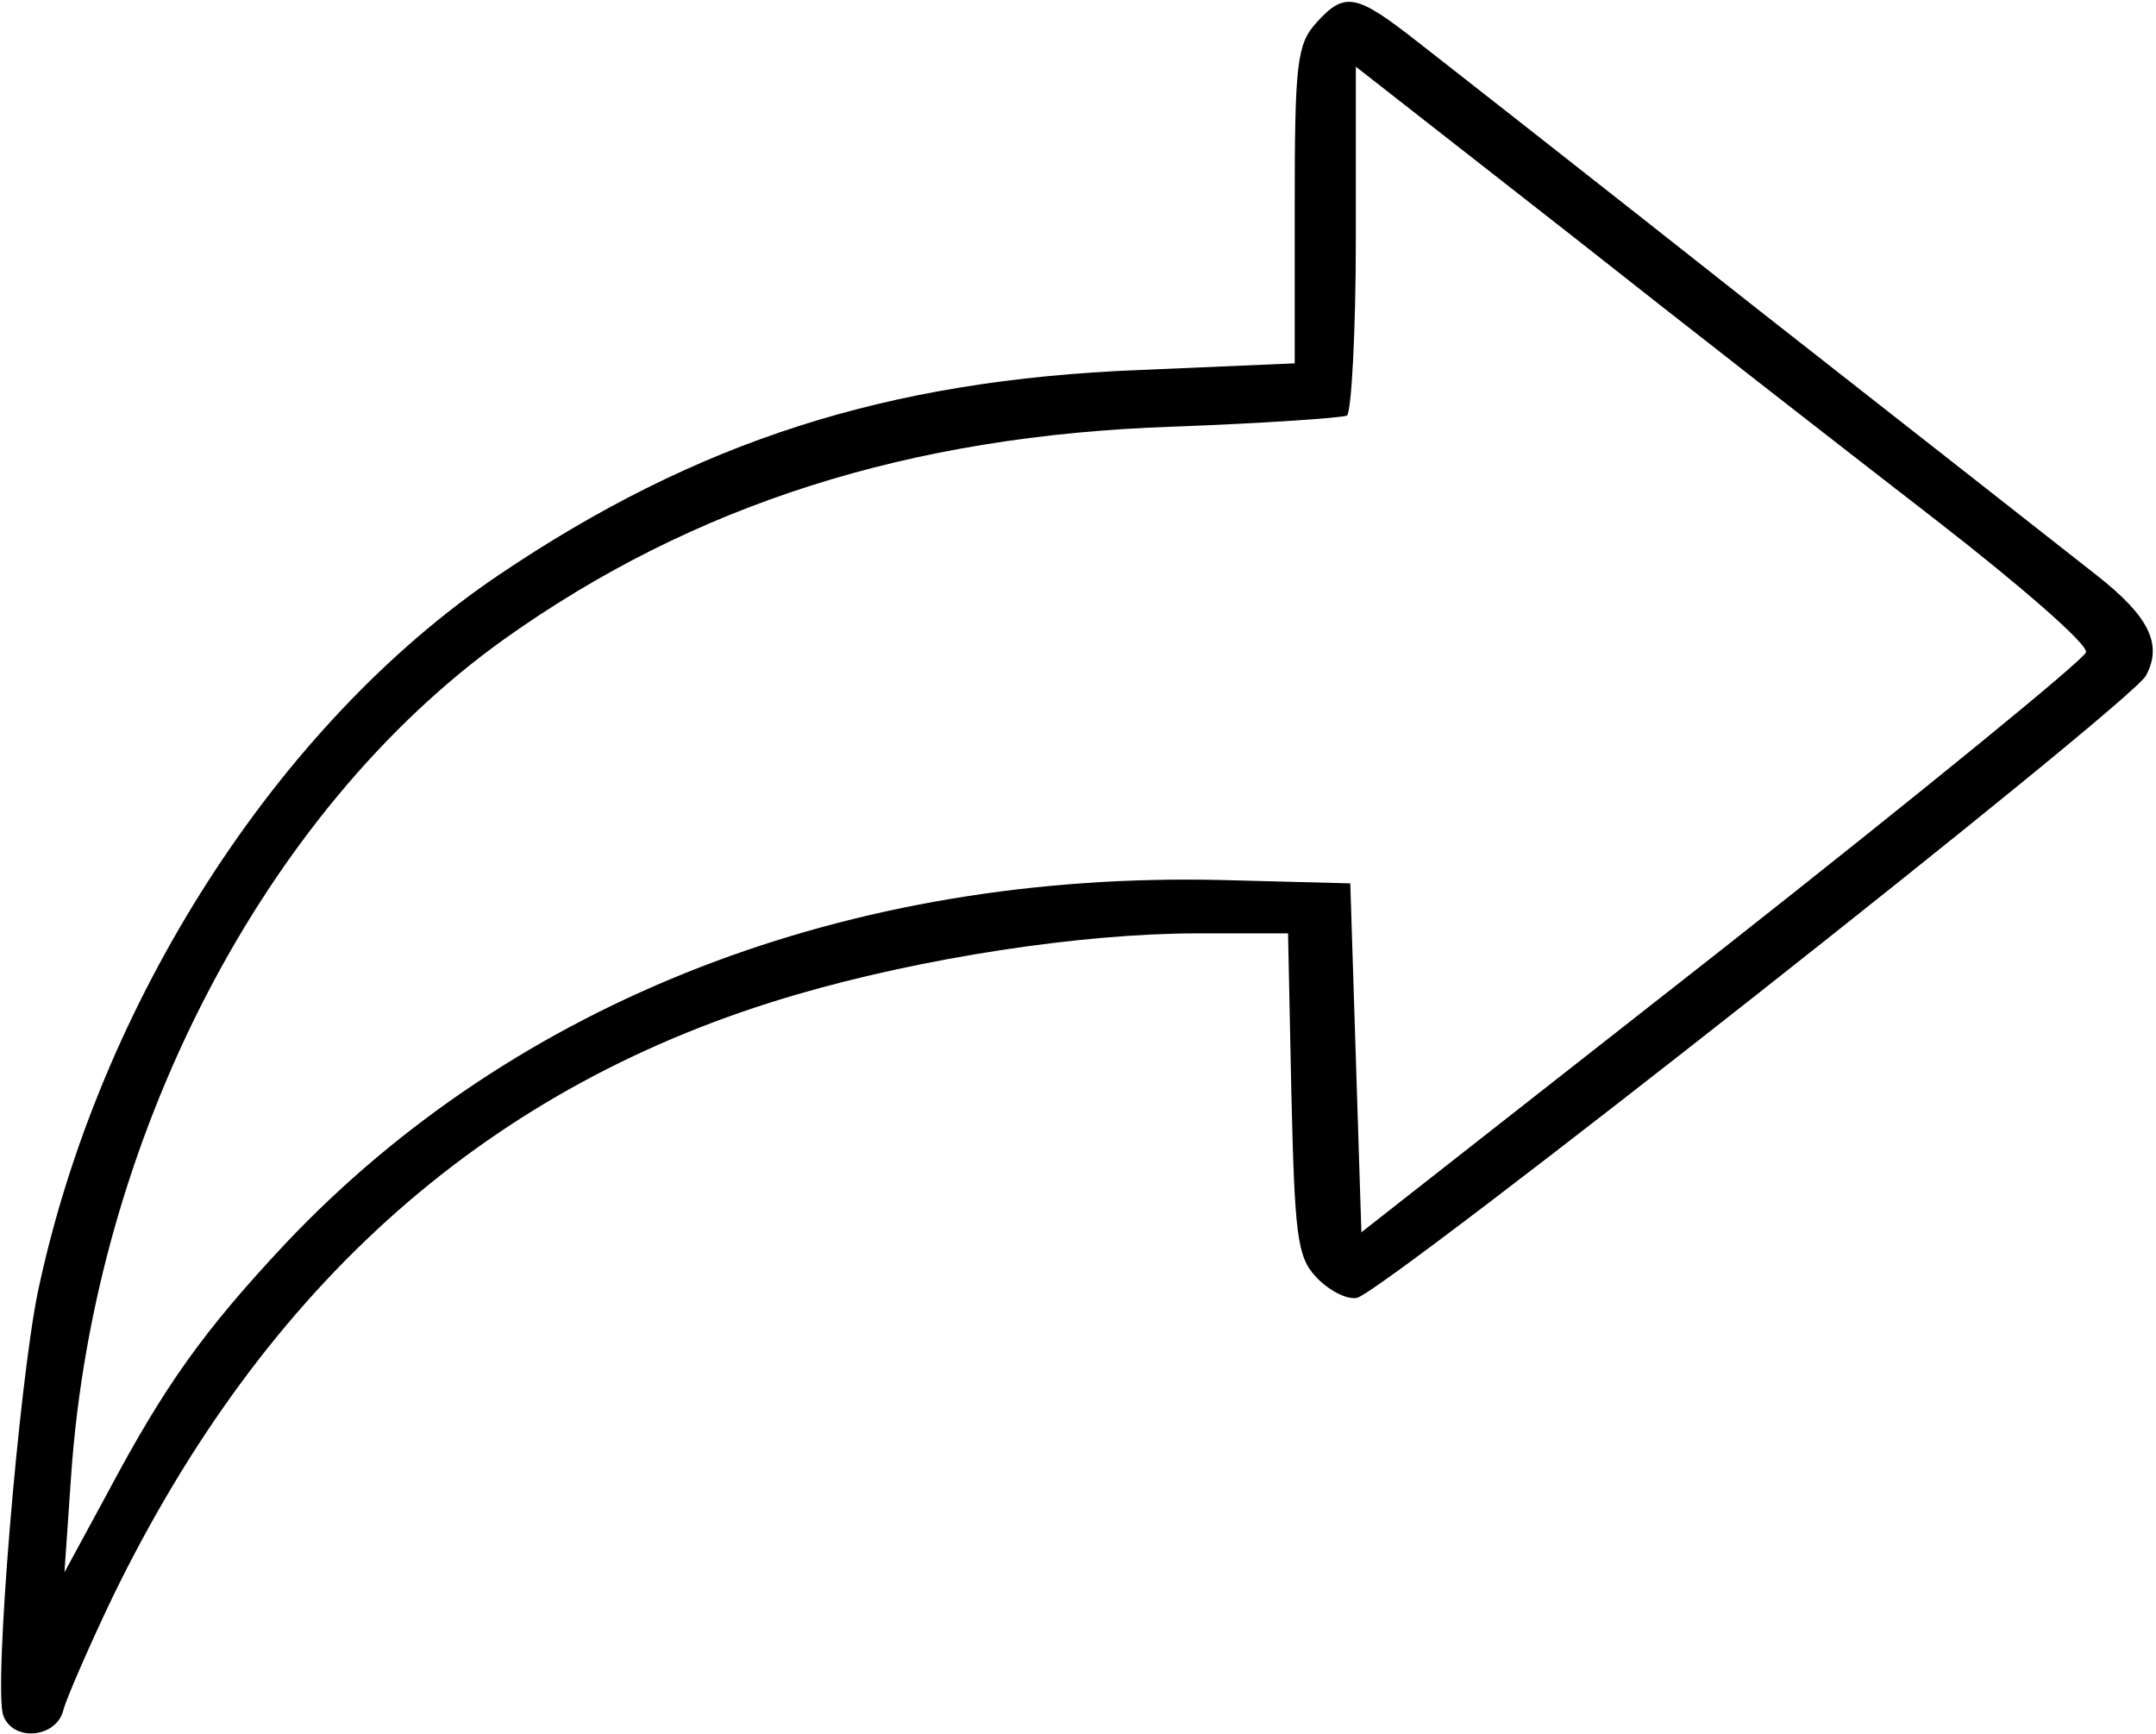
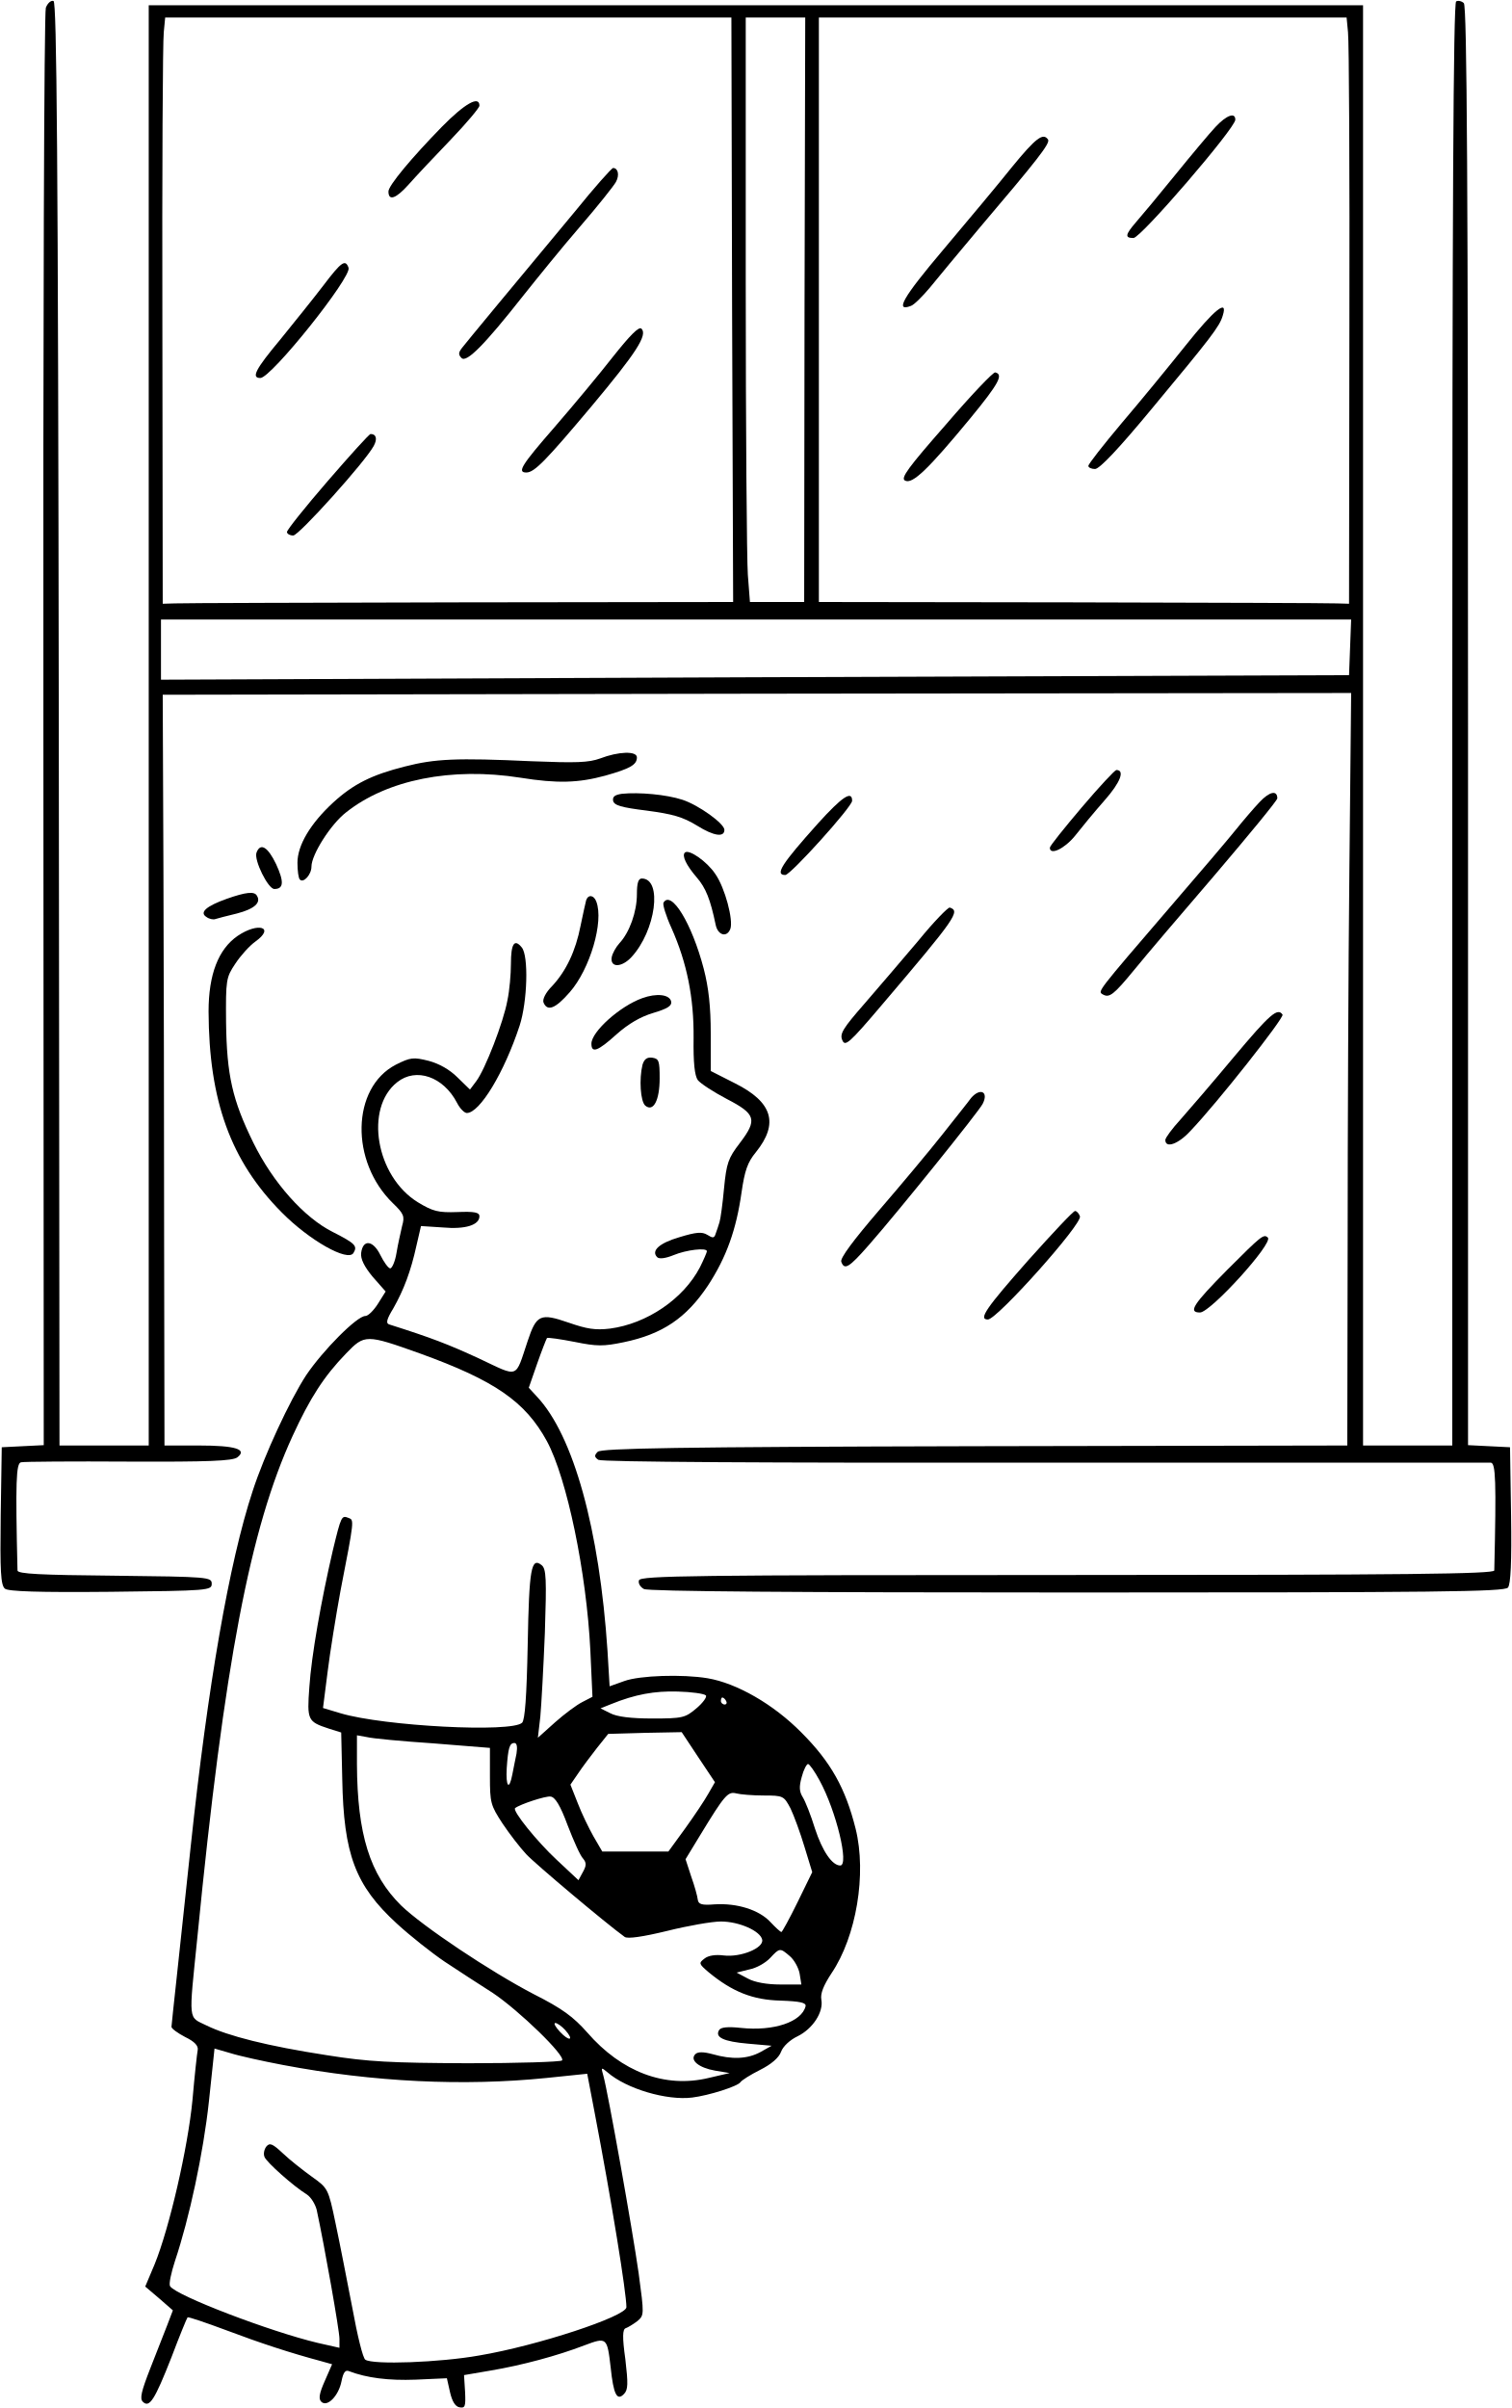
- <svg xmlns="http://www.w3.org/2000/svg" version="1.0" width="194pt" height="156pt" viewBox="0 0 194 156" preserveAspectRatio="xMidYMid meet">
-   <g transform="translate(0,156) scale(0.1,-0.1)" fill="#000000" stroke="none">
-     <path d="M1184 1539 c-17 -19 -19 -37 -19 -164 l0 -142 -140 -6 c-227 -9 -398 -64 -577 -185 -198 -134 -359 -384 -414 -645 -17 -83 -40 -358 -31 -381 9 -24 48 -20 54 5 3 11 23 57 44 101 138 284 341 463 616 543 113 33 256 55 360 55 l82 0 3 -144 c3 -126 5 -147 22 -165 11 -12 28 -21 37 -19 23 4 697 535 710 560 15 28 3 53 -44 90 -23 18 -159 125 -302 237 -143 113 -282 222 -309 243 -56 44 -66 46 -92 17z m558 -447 c76 -59 137 -112 135 -119 -1 -6 -148 -126 -327 -267 l-325 -255 -5 157 -5 157 -115 3 c-336 8 -636 -108 -843 -327 -74 -79 -109 -128 -161 -226 l-38 -70 6 87 c21 303 173 598 390 753 170 121 364 183 601 191 82 3 153 8 157 10 4 3 8 75 8 160 l0 154 193 -151 c105 -83 254 -199 329 -257z" />
+ <svg xmlns="http://www.w3.org/2000/svg" version="1.0" width="432pt" height="688pt" viewBox="0 0 432 688" preserveAspectRatio="xMidYMid meet">
+   <g transform="translate(0,688) scale(0.1,-0.1)" fill="#000000" stroke="none">
+     <path d="M131 6858 c-5 -13 -8 -901 -7 -2065 l1 -2042 -60 -3 -60 -3 -3 -196 c-2 -158 0 -198 12 -208 9 -8 95 -11 302 -9 281 3 289 4 289 23 0 19 -8 20 -277 23 -212 2 -278 5 -278 15 -6 254 -4 306 10 309 8 2 147 3 308 2 229 -1 296 2 310 12 30 23 -5 34 -110 34 l-98 0 -1 573 c0 314 -1 797 -2 1072 l-2 500 1698 3 1698 2 -5 -502 c-3 -277 -5 -761 -5 -1075 l-1 -573 -1065 -2 c-853 -2 -1067 -6 -1077 -16 -10 -10 -10 -15 2 -23 10 -6 467 -9 1275 -8 693 0 1267 0 1275 0 14 -1 16 -51 10 -308 0 -10 -251 -13 -1219 -13 -1069 0 -1220 -2 -1225 -15 -3 -8 3 -19 14 -25 12 -7 432 -10 1238 -10 1024 0 1221 2 1231 14 8 9 11 73 9 207 l-3 194 -60 3 -60 3 0 2054 c0 1548 -3 2057 -12 2066 -6 6 -16 8 -22 5 -8 -5 -11 -594 -11 -2067 l0 -2059 -127 0 -128 0 0 2057 0 2058 -1735 0 -1735 0 0 -2058 0 -2057 -127 0 -128 0 -2 2062 c-2 1633 -6 2062 -15 2065 -7 3 -17 -6 -22 -19z m1961 -863 l3 -835 -780 -1 c-429 -1 -796 -2 -815 -3 l-35 -1 -1 795 c-1 437 1 814 4 838 l4 42 809 0 809 0 2 -835z m207 0 l-1 -835 -78 0 -77 0 -6 78 c-3 42 -6 418 -6 835 l0 757 85 0 85 0 -2 -835z m1553 793 c3 -24 5 -401 4 -838 l-1 -795 -35 1 c-19 1 -360 2 -757 3 l-723 1 0 835 0 835 754 0 754 0 4 -42z m6 -1757 l-3 -80 -1697 -6 -1698 -7 0 86 0 86 1700 0 1701 0 -3 -79z" />
+     <path d="M1263 6518 c-86 -88 -153 -168 -153 -185 0 -28 21 -21 57 19 21 24 75 81 121 129 45 47 82 91 82 97 0 30 -42 6 -107 -60z" />
+     <path d="M1644 6277 c-189 -227 -309 -372 -323 -390 -11 -14 -12 -20 -2 -30 14 -14 65 37 176 178 39 49 111 138 162 197 51 59 97 117 103 128 11 20 6 40 -8 40 -4 0 -53 -55 -108 -123z" />
+     <path d="M923 6063 c-29 -38 -84 -106 -122 -153 -71 -85 -84 -110 -57 -110 31 0 262 289 252 315 -9 25 -20 18 -73 -52z" />
+     <path d="M1751 5860 c-39 -50 -114 -140 -166 -200 -95 -109 -108 -130 -81 -130 23 0 55 33 187 190 128 153 160 203 142 221 -7 7 -32 -18 -82 -81z" />
+     <path d="M936 5505 c-64 -74 -116 -139 -116 -145 0 -5 8 -10 18 -10 16 0 206 211 230 256 11 20 7 34 -9 34 -4 0 -59 -61 -123 -135z" />
+     <path d="M3474 6518 c-17 -18 -69 -80 -116 -138 -47 -58 -97 -118 -112 -135 -31 -36 -32 -45 -7 -45 21 0 291 314 291 338 0 22 -25 13 -56 -20z" />
+     <path d="M2892 6403 c-39 -49 -128 -155 -197 -237 -115 -136 -139 -178 -92 -160 9 3 33 27 54 52 21 26 85 103 143 172 164 193 201 240 195 251 -14 21 -35 5 -103 -78z" />
+     <path d="M3388 5893 c-48 -60 -129 -159 -182 -221 -53 -63 -96 -118 -96 -123 0 -5 9 -9 19 -9 13 0 67 57 163 173 168 202 193 234 202 265 16 50 -24 18 -106 -85z" />
+     <path d="M2703 5667 c-108 -123 -130 -153 -117 -160 21 -12 67 33 186 177 83 101 96 126 72 132 -5 2 -69 -65 -141 -149z" />
+     <path d="M1715 4713 c-33 -12 -69 -13 -195 -8 -217 10 -277 7 -363 -15 -95 -24 -147 -50 -205 -103 -65 -60 -102 -122 -102 -172 0 -23 3 -45 7 -48 10 -11 33 14 33 37 0 34 55 121 99 155 117 93 301 130 498 99 106 -17 166 -15 243 6 71 20 90 31 90 52 0 19 -53 17 -105 -3z" />
+     <path d="M3091 4573 c-50 -59 -91 -110 -91 -115 0 -23 42 -3 72 34 18 23 56 69 85 102 45 51 58 86 33 86 -4 0 -49 -48 -99 -107z" />
+     <path d="M1777 4612 c-20 -3 -27 -8 -25 -20 3 -13 23 -19 96 -28 75 -10 103 -18 144 -43 48 -30 78 -34 78 -12 0 18 -74 71 -120 86 -46 15 -124 22 -173 17z" />
+     <path d="M3599 4588 c-17 -18 -47 -53 -67 -78 -20 -25 -104 -124 -187 -220 -214 -249 -208 -242 -194 -251 19 -11 31 -2 91 71 29 36 133 158 231 272 97 114 177 211 177 217 0 24 -22 20 -51 -11z" />
+     <path d="M2338 4528 c-104 -116 -125 -148 -94 -148 15 0 191 195 191 212 0 31 -29 11 -97 -64z" />
+     <path d="M733 4444 c-8 -21 33 -104 51 -104 27 0 28 21 5 71 -24 50 -45 62 -56 33z" />
+     <path d="M1957 4444 c-9 -9 4 -36 34 -71 26 -30 39 -63 54 -135 6 -30 32 -38 42 -12 9 25 -15 117 -43 157 -24 36 -76 72 -87 61z" />
+     <path d="M1820 4325 c0 -50 -21 -109 -50 -140 -10 -11 -20 -29 -22 -40 -5 -30 28 -30 56 0 70 75 90 225 30 225 -10 0 -14 -13 -14 -45z" />
+     <path d="M648 4312 c-59 -21 -79 -39 -58 -52 8 -6 20 -8 25 -6 6 2 33 9 62 16 50 13 70 31 57 51 -7 13 -32 10 -86 -9z" />
+     <path d="M1675 4308 c-2 -7 -9 -40 -16 -73 -14 -72 -41 -129 -81 -172 -19 -19 -28 -38 -25 -47 11 -27 34 -18 75 29 58 66 98 202 76 259 -7 19 -23 21 -29 4z" />
+     <path d="M1896 4301 c-3 -5 7 -38 23 -73 44 -99 64 -198 63 -314 -1 -71 3 -107 12 -120 8 -10 45 -34 83 -54 83 -43 88 -59 37 -126 -33 -43 -38 -57 -45 -129 -4 -44 -10 -88 -13 -97 -3 -10 -8 -25 -11 -33 -4 -13 -8 -13 -24 -3 -15 9 -31 8 -80 -7 -58 -17 -81 -39 -63 -57 6 -6 25 -3 47 6 36 15 95 22 95 11 0 -3 -9 -24 -20 -46 -47 -90 -151 -161 -257 -175 -42 -5 -66 -1 -118 17 -81 28 -92 23 -117 -52 -37 -110 -23 -105 -140 -50 -87 40 -133 58 -256 97 -10 3 -7 15 12 46 30 53 50 106 66 179 l13 56 62 -4 c65 -6 105 7 105 32 0 11 -14 14 -63 12 -55 -2 -70 2 -113 28 -120 74 -153 269 -59 343 54 43 132 16 171 -59 8 -16 21 -29 28 -29 37 0 107 116 151 250 22 68 26 199 6 223 -21 26 -31 11 -31 -47 0 -29 -4 -76 -10 -104 -11 -62 -64 -198 -89 -231 l-18 -24 -36 35 c-22 22 -52 39 -82 47 -44 11 -52 10 -94 -11 -127 -66 -131 -277 -8 -396 31 -30 34 -37 26 -65 -4 -18 -12 -52 -16 -77 -4 -25 -13 -44 -18 -44 -6 1 -18 18 -28 38 -21 43 -50 46 -55 6 -2 -17 9 -39 33 -68 l37 -42 -22 -35 c-12 -19 -28 -35 -36 -35 -24 0 -121 -98 -169 -169 -47 -72 -120 -229 -153 -331 -67 -203 -128 -555 -177 -1015 -14 -132 -32 -300 -40 -374 -8 -74 -15 -138 -15 -142 0 -5 18 -18 39 -29 27 -13 38 -25 36 -37 -2 -10 -9 -74 -15 -143 -13 -136 -66 -366 -108 -469 l-27 -64 40 -34 39 -34 -16 -42 c-9 -23 -31 -79 -49 -125 -25 -64 -30 -85 -21 -94 19 -19 34 5 82 127 23 61 44 112 46 114 2 2 52 -15 111 -37 98 -37 184 -65 270 -88 l32 -9 -21 -48 c-16 -36 -18 -51 -10 -59 17 -17 50 17 58 59 5 25 11 33 22 28 50 -19 112 -27 190 -24 l89 4 9 -40 c6 -26 15 -41 27 -43 16 -3 18 2 16 44 l-3 48 76 13 c89 15 190 42 268 72 64 24 65 23 75 -63 8 -77 18 -97 38 -76 12 12 12 30 4 99 -9 64 -8 86 1 89 6 2 21 11 33 20 20 17 20 18 4 137 -17 121 -88 519 -101 565 -7 24 -6 24 12 9 54 -47 169 -81 242 -72 48 6 130 32 138 44 3 5 28 21 56 35 32 16 54 35 60 52 6 16 26 34 47 44 43 21 75 69 68 105 -3 17 6 40 29 75 71 105 101 284 69 413 -29 116 -71 191 -155 275 -80 81 -185 141 -268 155 -72 12 -194 8 -238 -8 l-42 -15 -6 101 c-23 347 -97 616 -202 727 l-23 25 24 69 c13 37 26 70 28 73 3 2 38 -3 79 -11 64 -13 82 -13 140 -1 111 23 179 69 241 162 53 81 81 160 96 266 9 62 17 86 41 115 66 82 48 143 -60 197 l-69 35 0 107 c0 76 -6 131 -20 185 -34 130 -93 226 -115 189z m-696 -1288 c213 -77 301 -137 363 -251 57 -106 113 -374 124 -598 l6 -132 -29 -15 c-16 -8 -51 -34 -78 -58 l-49 -44 7 60 c3 33 9 141 13 240 5 154 4 182 -9 193 -30 24 -36 -9 -40 -225 -3 -152 -8 -217 -16 -225 -29 -29 -395 -10 -519 27 l-50 15 13 102 c7 57 24 162 37 233 40 205 39 202 23 208 -20 8 -21 6 -45 -93 -33 -142 -61 -300 -67 -390 -7 -95 -5 -99 56 -119 l35 -11 3 -133 c4 -215 37 -304 156 -413 38 -35 100 -84 137 -109 38 -25 99 -65 137 -89 75 -50 210 -181 198 -193 -4 -4 -125 -8 -269 -8 -220 1 -284 4 -403 23 -169 26 -283 55 -344 85 -53 26 -51 6 -26 252 77 783 151 1169 272 1432 50 109 90 171 153 236 53 55 57 55 211 0z m817 -977 c4 -4 -8 -21 -27 -37 -32 -27 -39 -29 -126 -29 -61 0 -101 5 -120 15 l-28 14 30 12 c69 28 124 38 191 36 39 -1 75 -6 80 -11z m58 -16 c3 -5 1 -10 -4 -10 -6 0 -11 5 -11 10 0 6 2 10 4 10 3 0 8 -4 11 -10z m-80 -160 l48 -72 -19 -33 c-10 -18 -40 -63 -66 -99 l-48 -66 -95 0 -94 0 -25 43 c-13 23 -34 66 -45 95 l-21 53 22 32 c12 18 36 50 54 73 l32 40 105 3 105 2 47 -71z m-757 39 l162 -13 0 -81 c0 -76 2 -83 36 -135 20 -30 51 -70 68 -88 25 -27 227 -197 281 -236 8 -6 51 0 121 17 60 15 129 27 154 27 52 0 113 -27 118 -52 5 -24 -62 -51 -110 -45 -23 3 -44 0 -55 -9 -17 -13 -16 -15 12 -39 68 -56 126 -79 205 -81 57 -2 74 -6 72 -16 -11 -45 -91 -72 -185 -62 -37 4 -57 2 -62 -6 -13 -21 13 -33 82 -39 l68 -6 -32 -18 c-37 -20 -81 -22 -137 -6 -26 7 -42 7 -49 0 -17 -17 10 -39 56 -47 l42 -7 -60 -14 c-125 -30 -249 17 -347 130 -40 45 -71 68 -152 109 -125 65 -318 194 -380 254 -89 88 -125 203 -126 403 l0 83 28 -5 c15 -4 100 -12 190 -18z m238 -29 c-3 -16 -9 -43 -12 -60 -9 -47 -19 -35 -16 18 4 58 8 72 22 72 7 0 9 -11 6 -30z m866 -77 c48 -88 85 -243 59 -243 -23 0 -51 41 -72 105 -12 39 -28 79 -35 90 -10 16 -11 30 -3 58 5 20 14 37 18 37 4 0 19 -21 33 -47z m-160 -43 c56 0 58 -1 77 -37 10 -21 28 -70 40 -110 l22 -72 -42 -86 c-23 -47 -44 -85 -46 -85 -3 0 -17 13 -32 29 -32 34 -94 54 -159 50 -36 -3 -46 0 -48 13 -1 10 -9 39 -19 67 l-16 49 42 69 c70 115 79 125 103 119 11 -3 47 -6 78 -6z m-560 -85 c17 -44 36 -87 44 -95 10 -12 10 -20 0 -38 l-13 -24 -62 58 c-56 52 -128 141 -119 148 14 11 87 35 101 33 13 -1 28 -25 49 -82z m635 -374 c12 -10 25 -33 28 -50 l5 -31 -60 0 c-38 0 -73 6 -93 17 l-32 17 36 9 c21 4 47 19 60 33 27 29 28 29 56 5z m-642 -211 c27 -30 12 -34 -15 -5 -13 14 -19 25 -13 25 5 0 18 -9 28 -20z m-806 -100 c259 -49 517 -61 753 -37 l116 12 21 -110 c49 -256 91 -516 91 -557 0 -26 -254 -110 -421 -138 -112 -20 -303 -27 -325 -12 -7 4 -23 70 -37 147 -15 77 -36 186 -48 242 -21 101 -22 101 -68 134 -25 18 -62 47 -82 66 -30 28 -38 32 -48 20 -6 -8 -9 -21 -5 -30 6 -15 82 -83 121 -107 12 -8 24 -28 28 -44 23 -107 65 -345 65 -368 l0 -26 -62 14 c-135 32 -405 135 -422 162 -4 6 3 38 14 72 41 122 81 308 97 456 l16 151 45 -13 c25 -8 93 -23 151 -34z" />
+     <path d="M2624 4192 c-45 -53 -114 -134 -154 -180 -62 -71 -71 -86 -63 -104 8 -19 19 -10 114 102 211 248 224 267 193 277 -5 1 -46 -41 -90 -95z" />
+     <path d="M679 4206 c-55 -38 -83 -110 -83 -216 1 -255 63 -427 209 -574 79 -80 189 -142 205 -116 12 20 6 27 -59 60 -82 41 -171 141 -227 255 -60 122 -76 193 -78 344 -1 121 0 128 26 167 15 23 41 52 58 64 57 41 8 56 -51 16z" />
+     <path d="M1835 4028 c-64 -23 -145 -96 -145 -130 0 -28 18 -22 72 27 34 30 68 50 105 61 40 12 53 20 51 32 -4 21 -42 25 -83 10z" />
+     <path d="M3525 3859 c-60 -72 -129 -152 -152 -178 -23 -25 -43 -52 -43 -58 0 -25 37 -12 71 25 76 79 269 324 264 333 -14 21 -36 2 -140 -122z" />
+     <path d="M1836 3838 c-10 -41 -6 -105 8 -117 23 -19 41 15 41 78 0 50 -2 56 -21 59 -15 2 -23 -4 -28 -20z" />
+     <path d="M2775 3743 c-7 -10 -44 -56 -81 -103 -37 -47 -119 -145 -182 -218 -73 -85 -112 -137 -108 -147 9 -25 22 -17 79 48 86 98 313 380 325 403 18 35 -7 47 -33 17z" />
+     <path d="M2939 3280 c-122 -138 -144 -170 -116 -170 26 0 271 274 263 295 -3 8 -9 15 -14 15 -5 0 -64 -63 -133 -140z" />
+     <path d="M3507 3252 c-97 -98 -113 -122 -78 -122 30 0 210 198 194 214 -12 11 -18 6 -116 -92z" />
  </g>
</svg>
